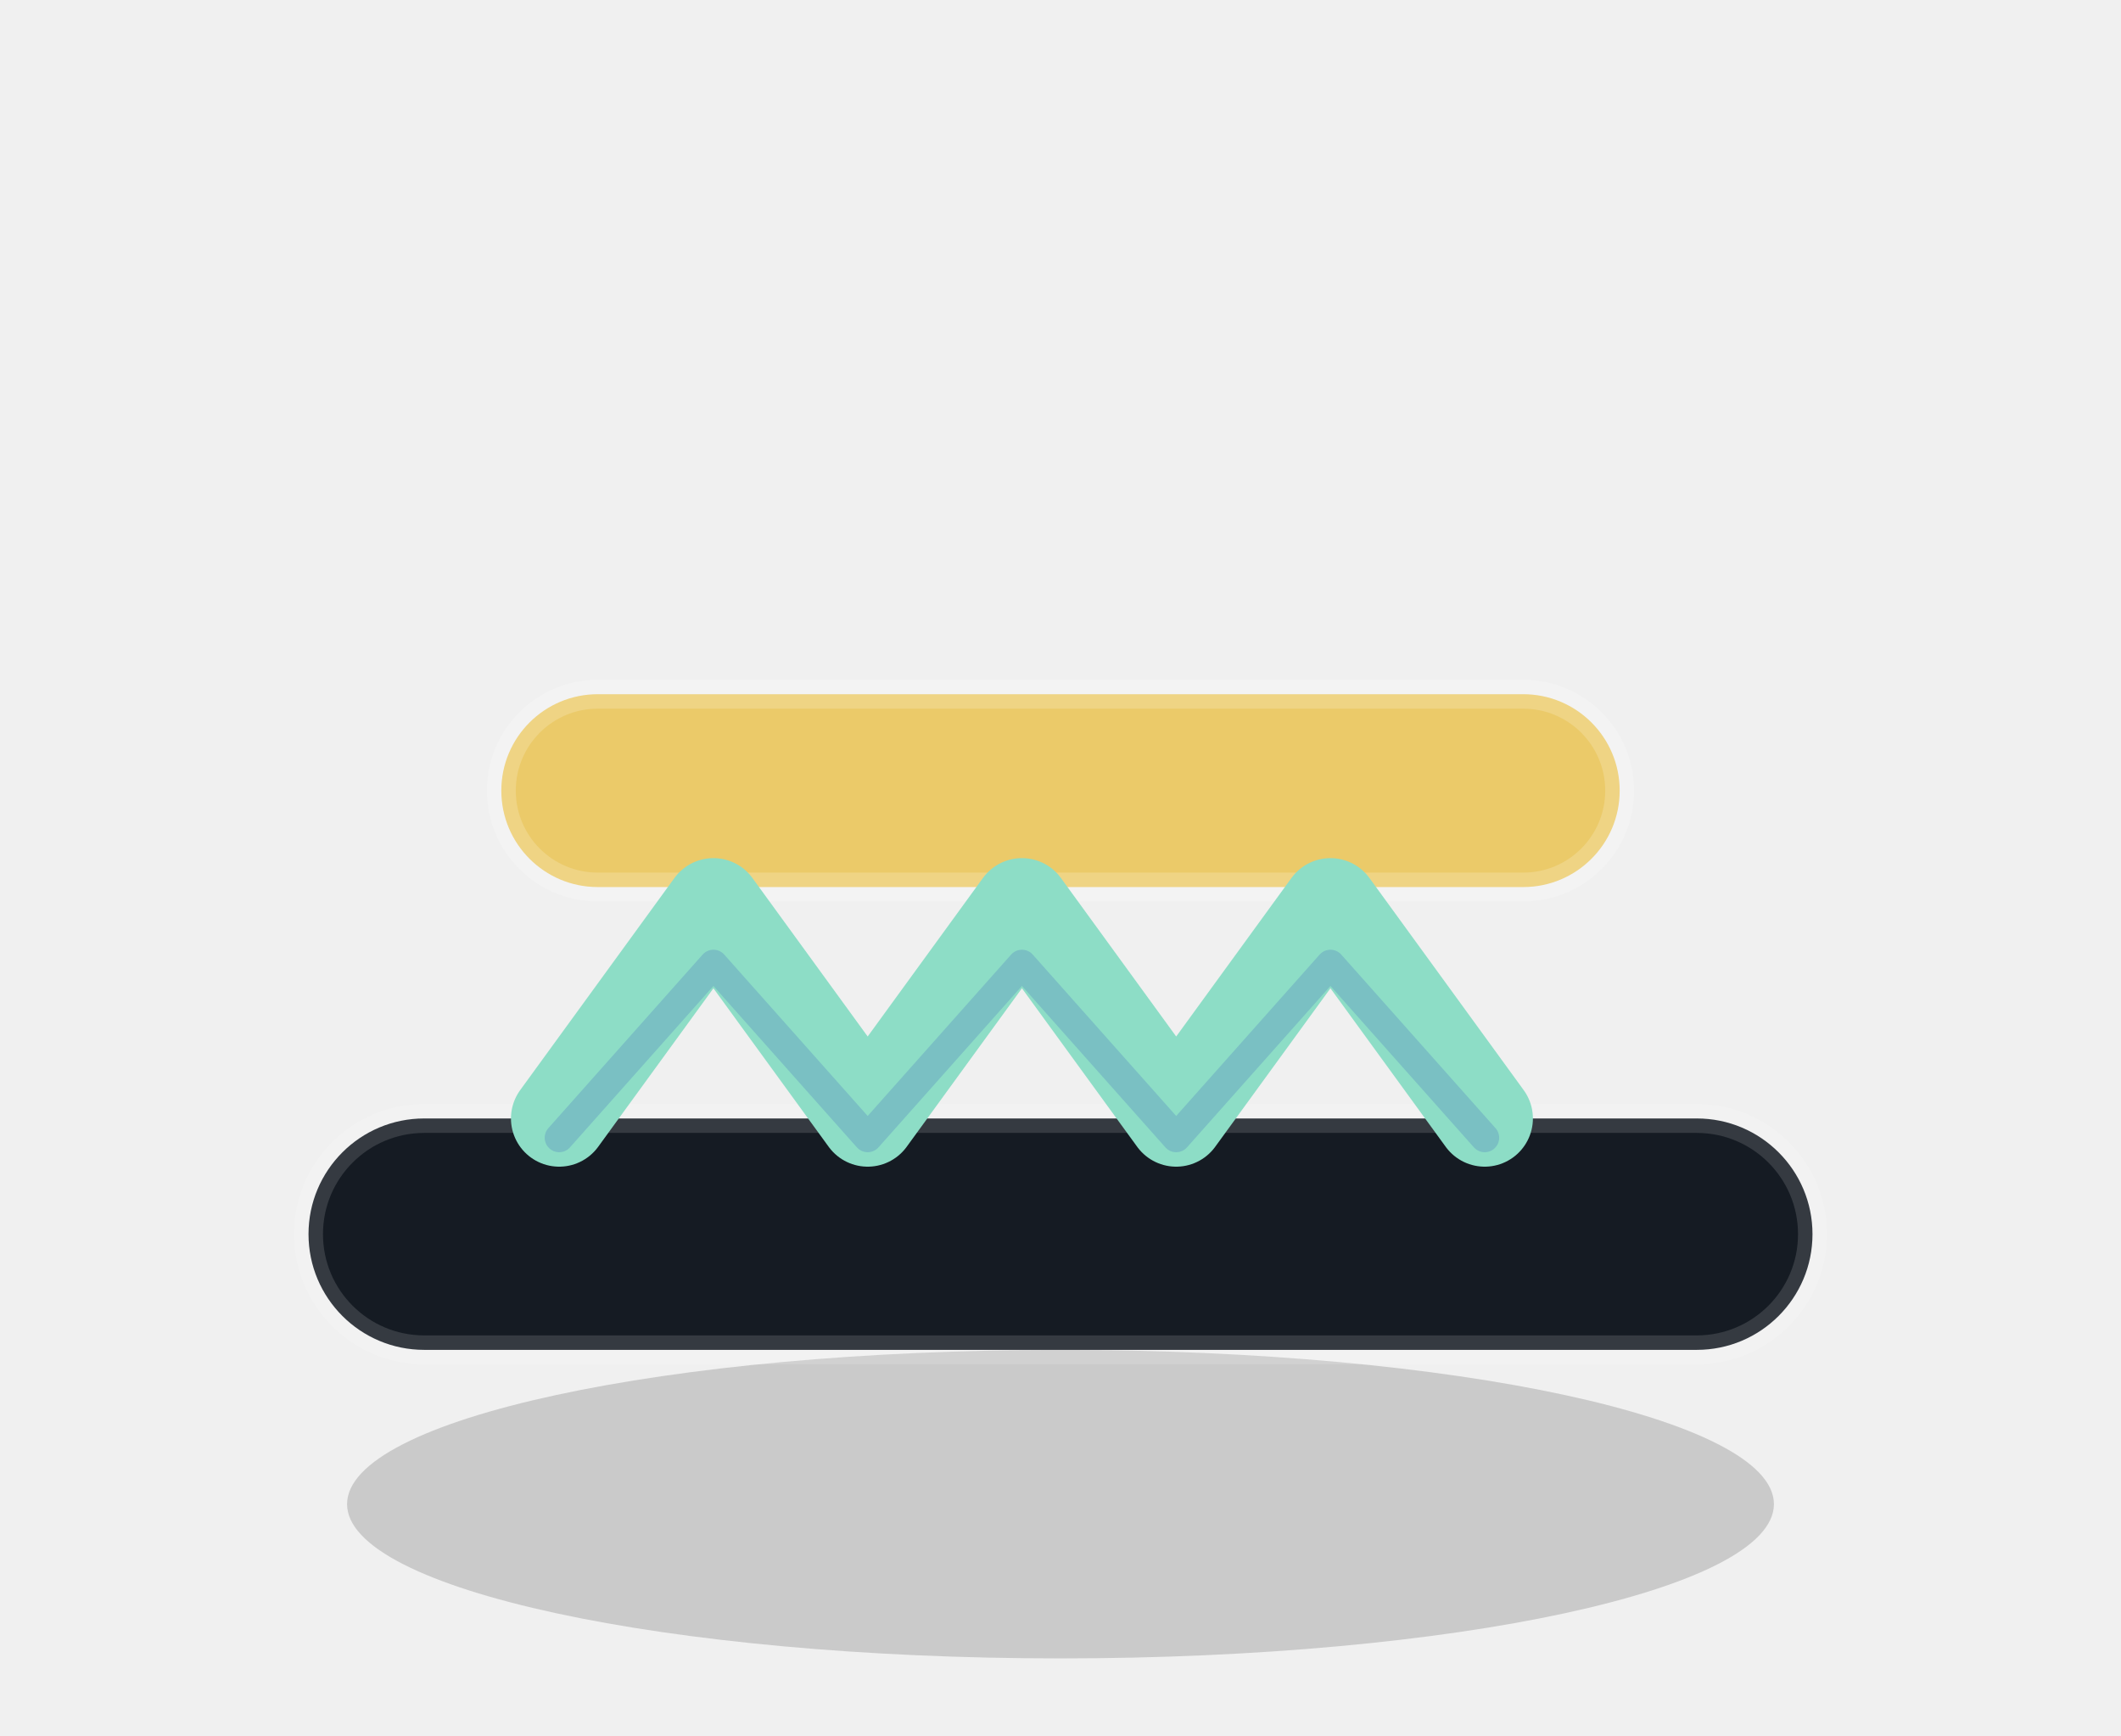
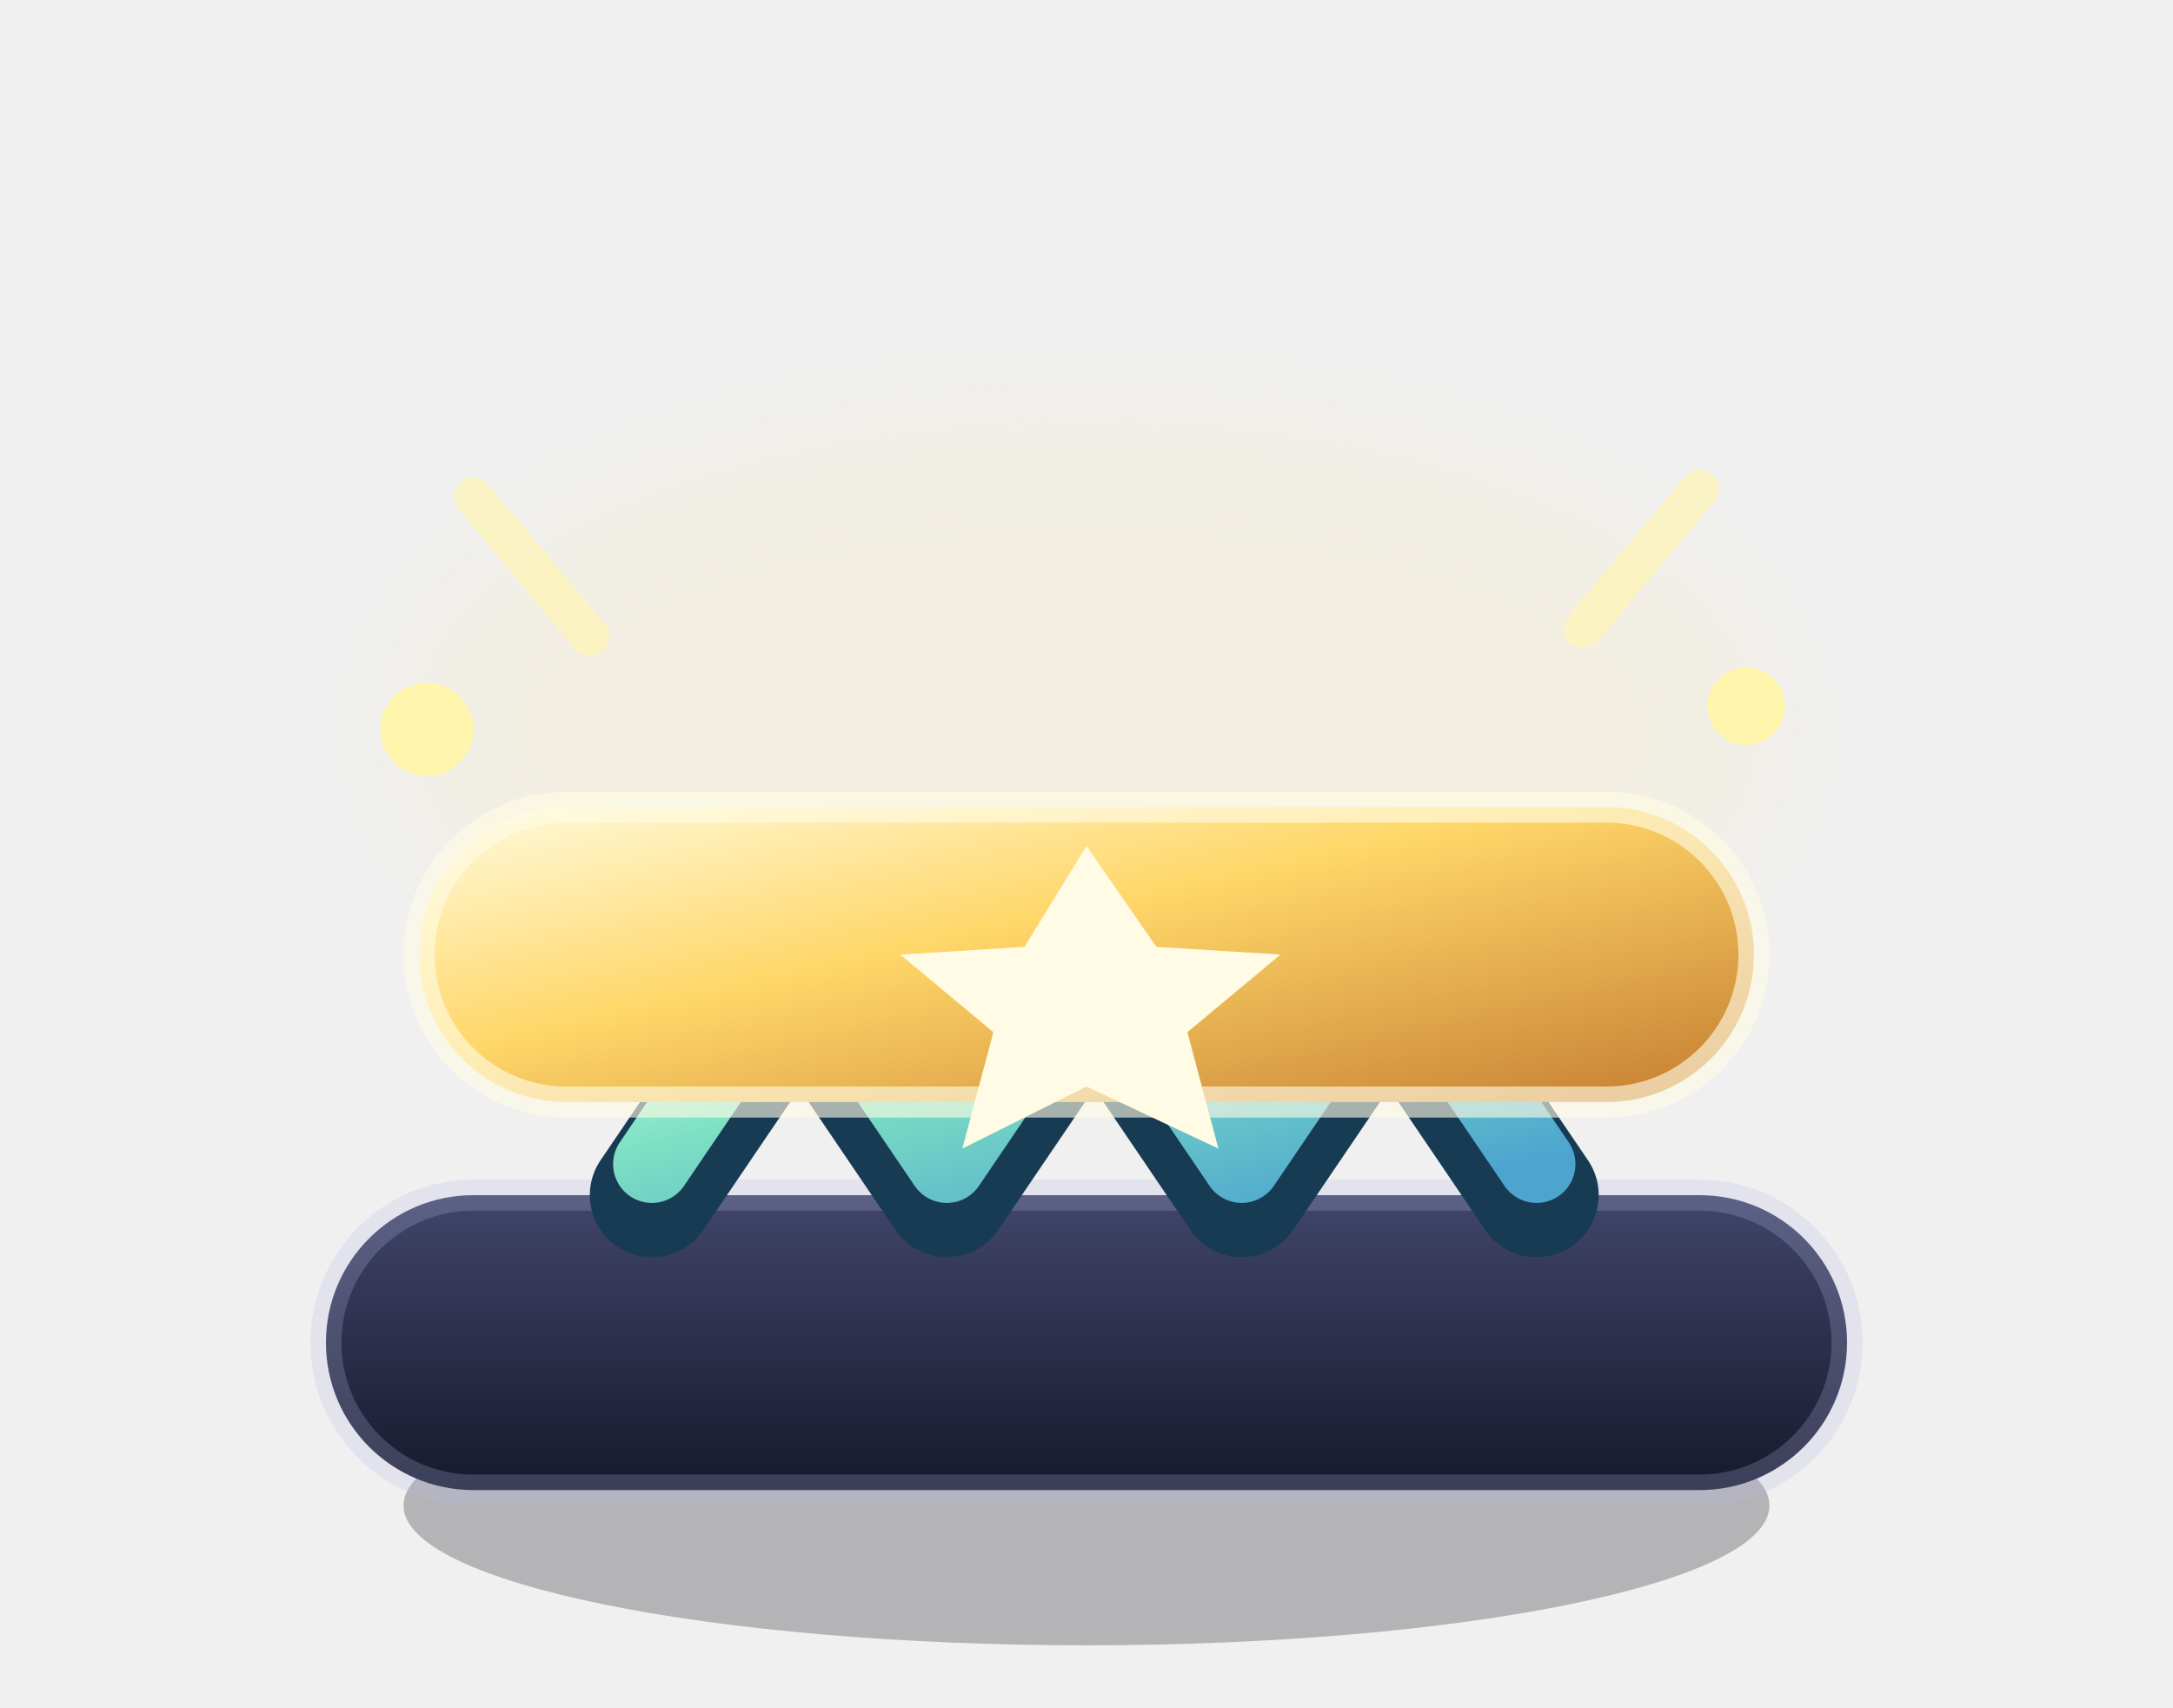
- <svg xmlns="http://www.w3.org/2000/svg" viewBox="0 0 220 180">
-   <ellipse cx="110" cy="156" rx="74" ry="16" fill="#000" opacity="0.16" />
-   <rect x="32" y="116" width="156" height="24" rx="12" fill="#151b23" stroke="#fff" stroke-opacity="0.14" stroke-width="3" />
-   <rect x="52" y="72" width="116" height="20" rx="10" fill="#ebca69" stroke="#fff" stroke-opacity="0.18" stroke-width="3" />
-   <path d="M58 116 L74 94 L90 116 L106 94 L122 116 L138 94 L154 116" fill="none" stroke="#8dddc6" stroke-width="10" stroke-linecap="round" stroke-linejoin="round" />
-   <path d="M58 118 L74 100 L90 118 L106 100 L122 118 L138 100 L154 118" fill="none" stroke="#6aa7c0" stroke-opacity="0.55" stroke-width="3" stroke-linecap="round" stroke-linejoin="round" />
+ <svg xmlns="http://www.w3.org/2000/svg" viewBox="0 0 280 220">
+   <defs>
+     <linearGradient id="top" x1="0" y1="0" x2="1" y2="1">
+       <stop stop-color="#fffbe0" />
+       <stop offset=".42" stop-color="#ffd769" />
+       <stop offset="1" stop-color="#c47c30" />
+     </linearGradient>
+     <linearGradient id="base" x1="0" y1="0" x2="0" y2="1">
+       <stop stop-color="#414569" />
+       <stop offset="1" stop-color="#17192d" />
+     </linearGradient>
+     <linearGradient id="spring" x1="0" y1="0" x2="1" y2="1">
+       <stop stop-color="#e1fff6" />
+       <stop offset=".45" stop-color="#7fe1c3" />
+       <stop offset="1" stop-color="#4ca4cf" />
+     </linearGradient>
+     <filter id="gl" x="-60%" y="-60%" width="220%" height="220%">
+       <feGaussianBlur stdDeviation="7" />
+     </filter>
+   </defs>
+   <ellipse cx="140" cy="194" rx="88" ry="18" fill="#060711" opacity=".26" />
+   <ellipse cx="140" cy="94" rx="88" ry="40" fill="#ffde78" opacity=".12" filter="url(#gl)" />
+   <rect x="42" y="154" width="196" height="38" rx="19" fill="url(#base)" stroke="#b5b9e4" stroke-opacity=".24" stroke-width="4" />
+   <path d="M84 154 L103 126 L122 154 L141 126 L160 154 L179 126 L198 154" fill="none" stroke="#183b54" stroke-width="16" stroke-linecap="round" stroke-linejoin="round" />
+   <path d="M84 150 L103 122 L122 150 L141 122 L160 150 L179 122 L198 150" fill="none" stroke="url(#spring)" stroke-width="10" stroke-linecap="round" stroke-linejoin="round" />
+   <rect x="54" y="104" width="172" height="38" rx="19" fill="url(#top)" stroke="#fffbe5" stroke-opacity=".62" stroke-width="4" />
+   <path d="M140 109 l9 13 16 1 -12 10 4 15 -17-8 -16 8 4-15 -12-10 16-1z" fill="#fffbe4" />
+   <g fill="#fff5ad">
+     <circle cx="55" cy="94" r="6" />
+     <circle cx="225" cy="91" r="5" />
+   </g>
+   <g stroke="#fff5b2" stroke-width="5" stroke-linecap="round" opacity=".68">
+     <path d="M76 82 l-15 -18" />
+     <path d="M204 81 l15 -18" />
+   </g>
</svg>
